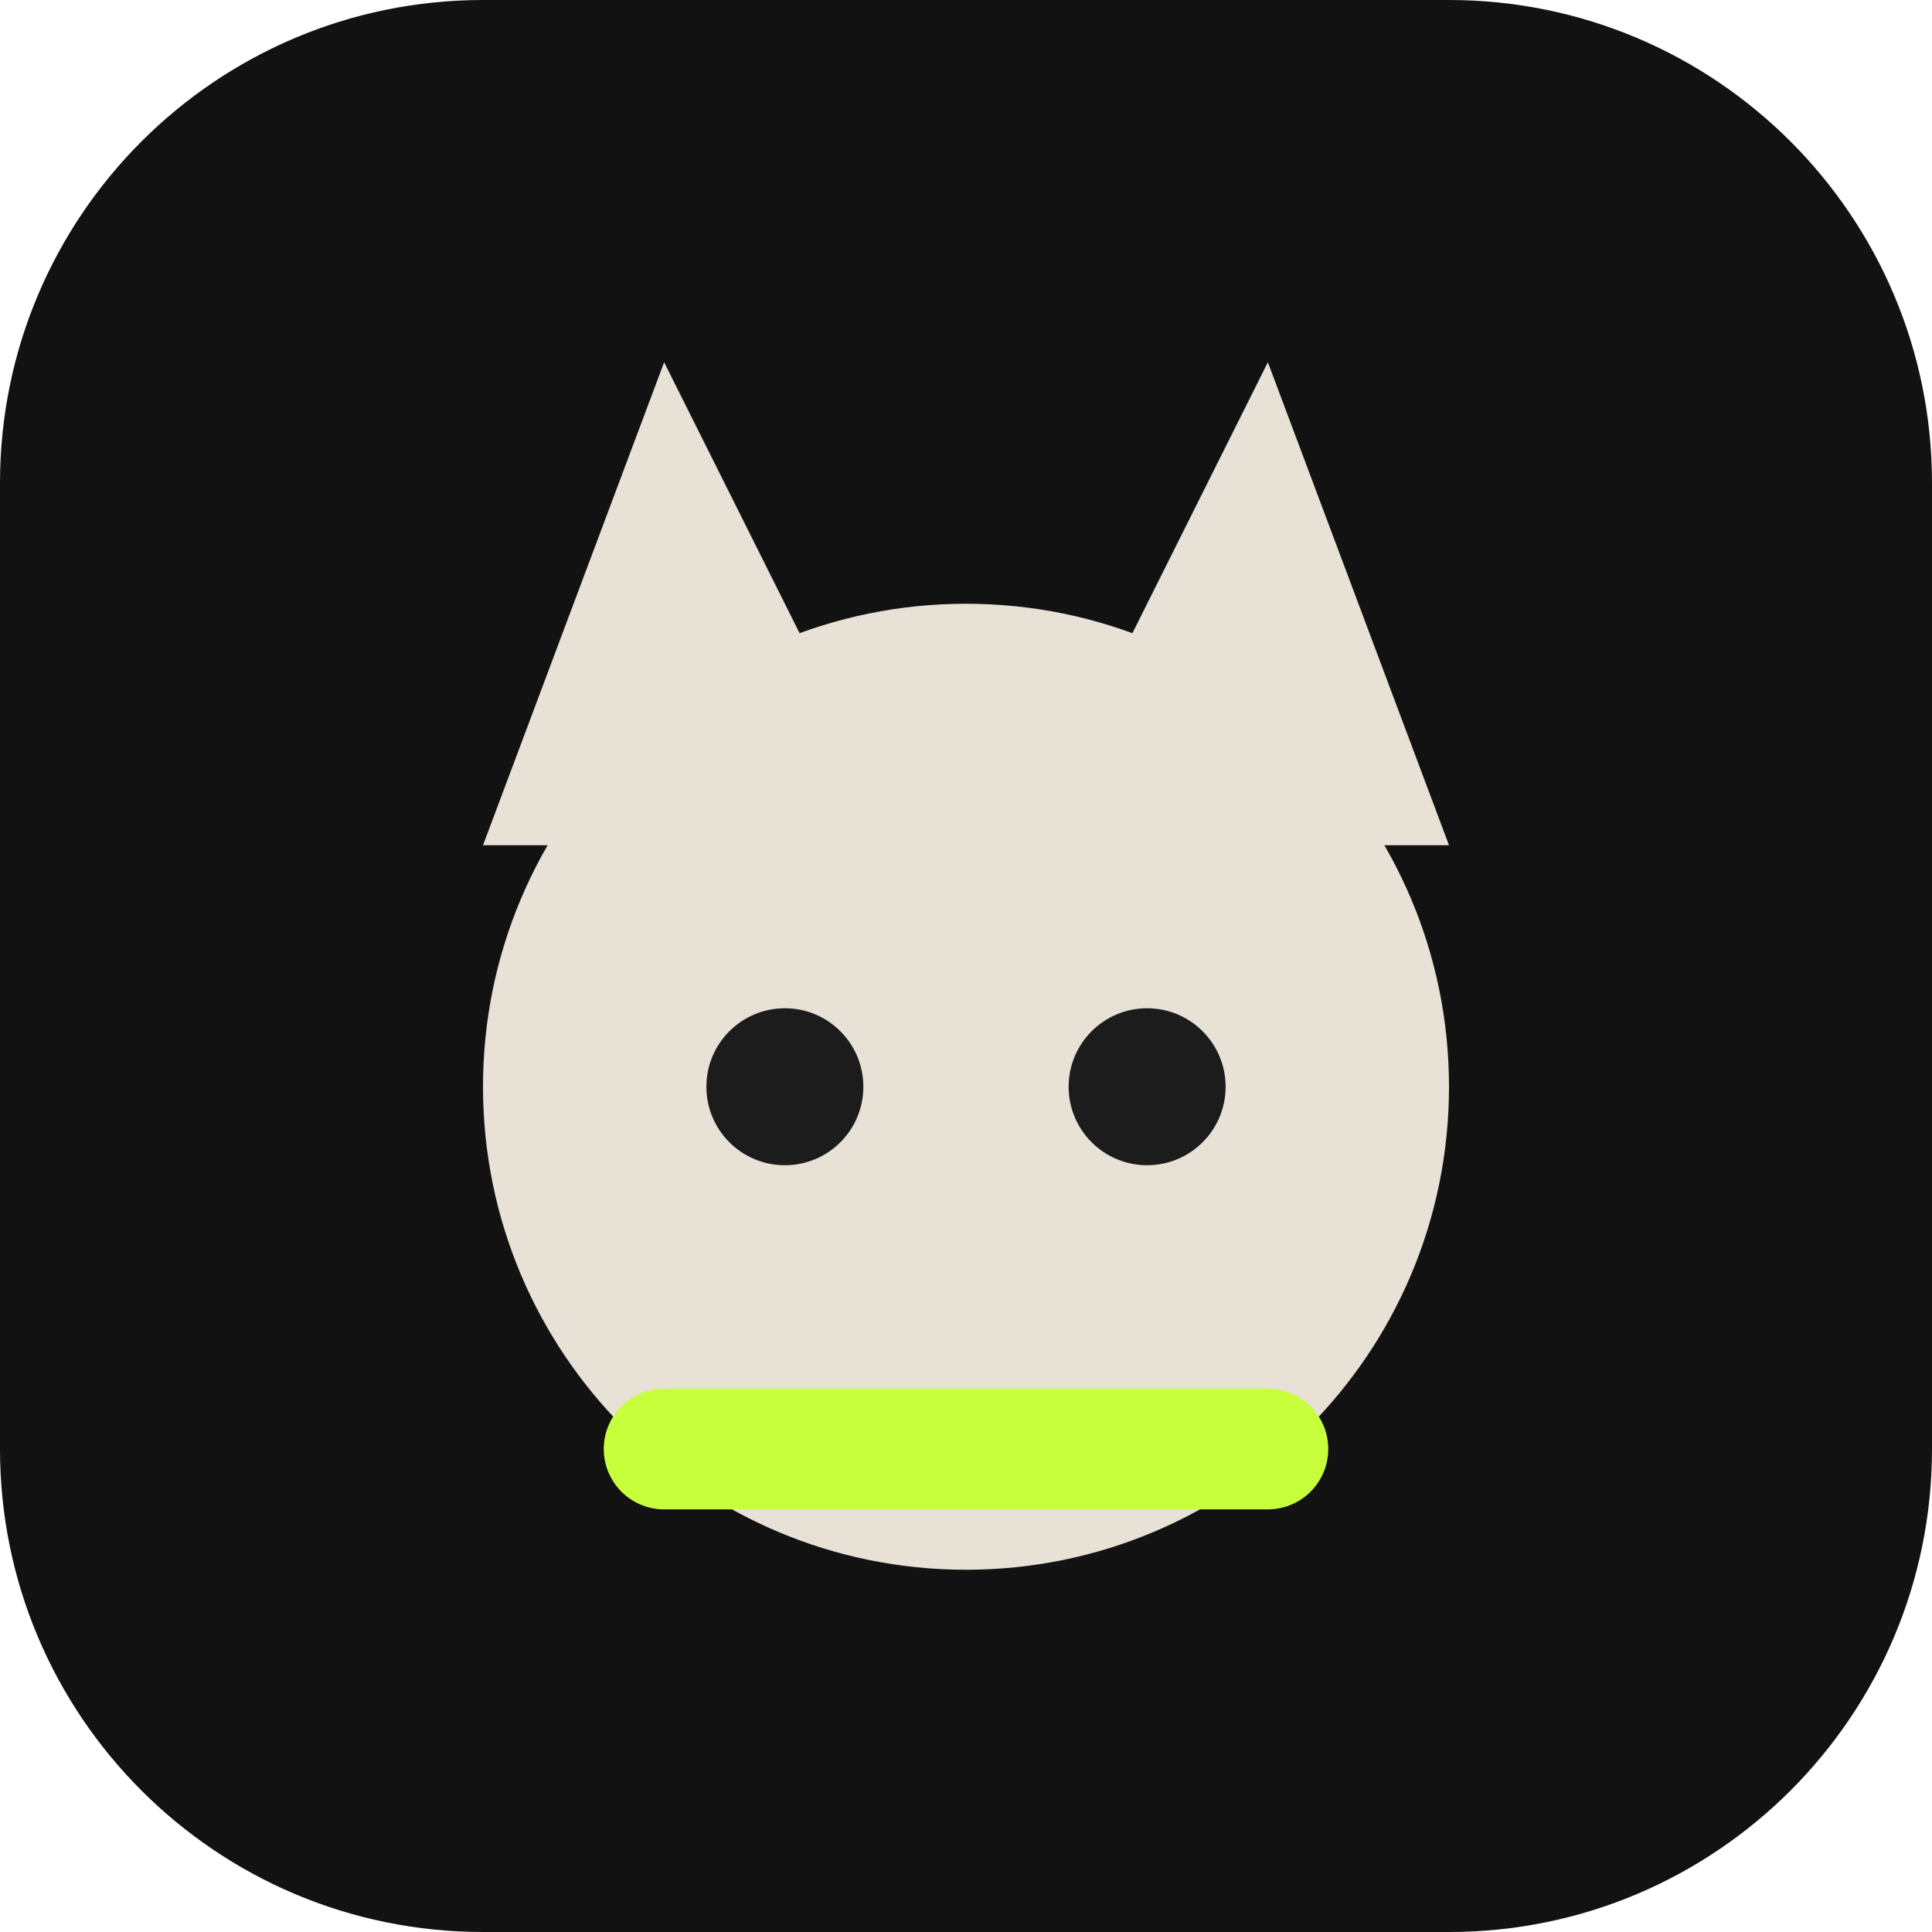
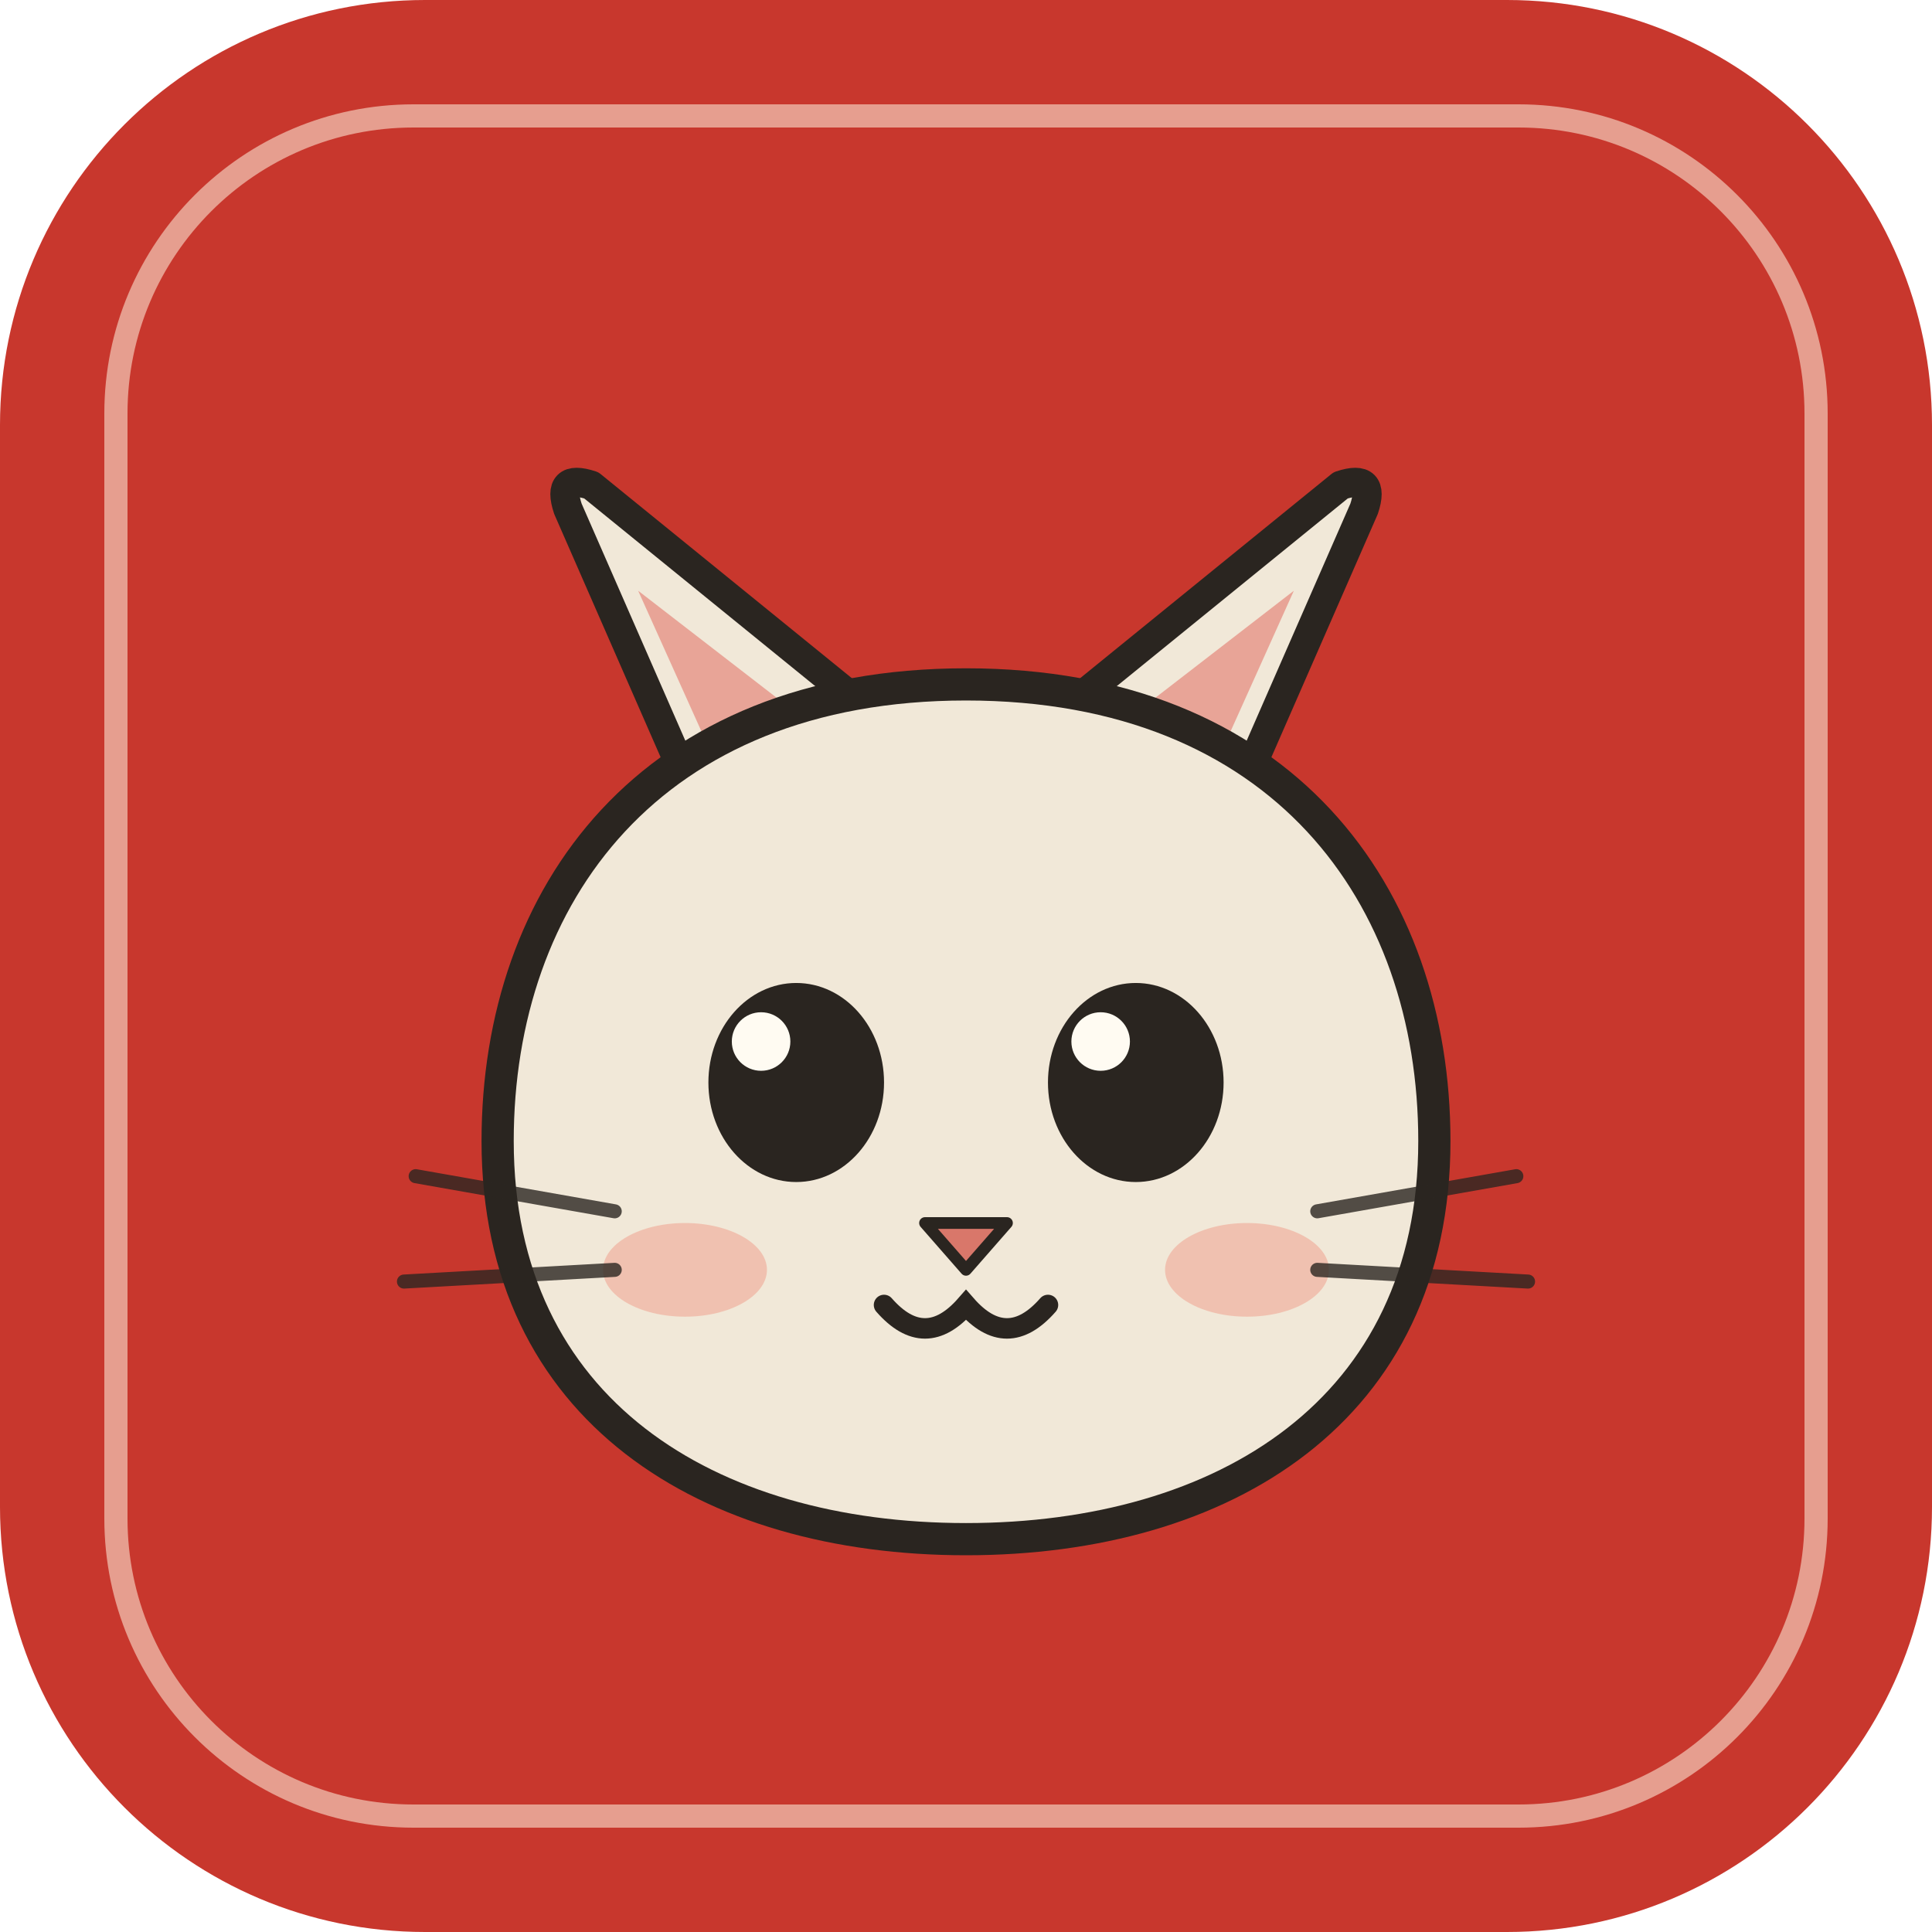
- <svg xmlns="http://www.w3.org/2000/svg" viewBox="0 0 32 32">
-   <rect width="32" height="32" rx="8" fill="#121212" />
-   <path d="M8 14 L11 6 L15 14" fill="#e7e1d6" />
-   <path d="M17 14 L21 6 L24 14" fill="#e7e1d6" />
-   <circle cx="16" cy="18" r="8" fill="#e7e1d6" />
-   <circle cx="13" cy="18" r="1.3" fill="#1c1c1c" />
-   <circle cx="19" cy="18" r="1.3" fill="#1c1c1c" />
-   <path d="M11 24 H21" stroke="#C8FF3D" stroke-width="2" stroke-linecap="round" />
+ <svg xmlns="http://www.w3.org/2000/svg" width="32" height="32" viewBox="0 0 64 64">
+   <rect x="0" y="0" width="64" height="64" rx="14.08" fill="#C8372D" />
+   <rect x="3.84" y="3.84" width="56.32" height="56.32" rx="9.856" fill="none" stroke="#FFF1DF" stroke-opacity="0.55" stroke-width="0.768" />
+   <g transform="translate(32 33.92) scale(0.1939394) translate(-160 -140)">
+     <path d="M120 116 L92 52 Q90 46 96 48 L160 100 Z" fill="#F1E8D8" stroke="#2A2520" stroke-width="5" stroke-linejoin="round" />
+     <path d="M200 116 L228 52 Q230 46 224 48 L160 100 Z" fill="#F1E8D8" stroke="#2A2520" stroke-width="5" stroke-linejoin="round" />
+     <path d="M122 106 L104 66 L148 100 Z" fill="#E8A497" />
+     <path d="M198 106 L216 66 L172 100 Z" fill="#E8A497" />
+     <path d="M160 82 C214 82 240 118 240 160 C240 206 204 228 160 228 C116 228 80 206 80 160 C80 118 106 82 160 82 Z" fill="#F1E8D8" stroke="#2A2520" stroke-width="5.5" />
+     <ellipse cx="131" cy="150" rx="15" ry="17" fill="#2A2520" />
+     <ellipse cx="189" cy="150" rx="15" ry="17" fill="#2A2520" />
+     <circle cx="125" cy="143" r="5" fill="#FFFBF2" />
+     <circle cx="183" cy="143" r="5" fill="#FFFBF2" />
+     <ellipse cx="112" cy="182" rx="14" ry="8" fill="#F0937F" opacity="0.45" />
+     <ellipse cx="208" cy="182" rx="14" ry="8" fill="#F0937F" opacity="0.45" />
+     <path d="M153 174 L167 174 L160 182 Z" fill="#D9776A" stroke="#2A2520" stroke-width="2" stroke-linejoin="round" />
+     <path d="M146 188 Q153 196 160 188 Q167 196 174 188" fill="none" stroke="#2A2520" stroke-width="3.5" stroke-linecap="round" />
+     <g stroke="#2A2520" stroke-width="2.4" stroke-linecap="round" opacity="0.8">
+       <path d="M100 172 L66 166" />
+       <path d="M100 182 L64 184" />
+       <path d="M220 172 L254 166" />
+       <path d="M220 182 L256 184" />
+     </g>
+   </g>
</svg>
